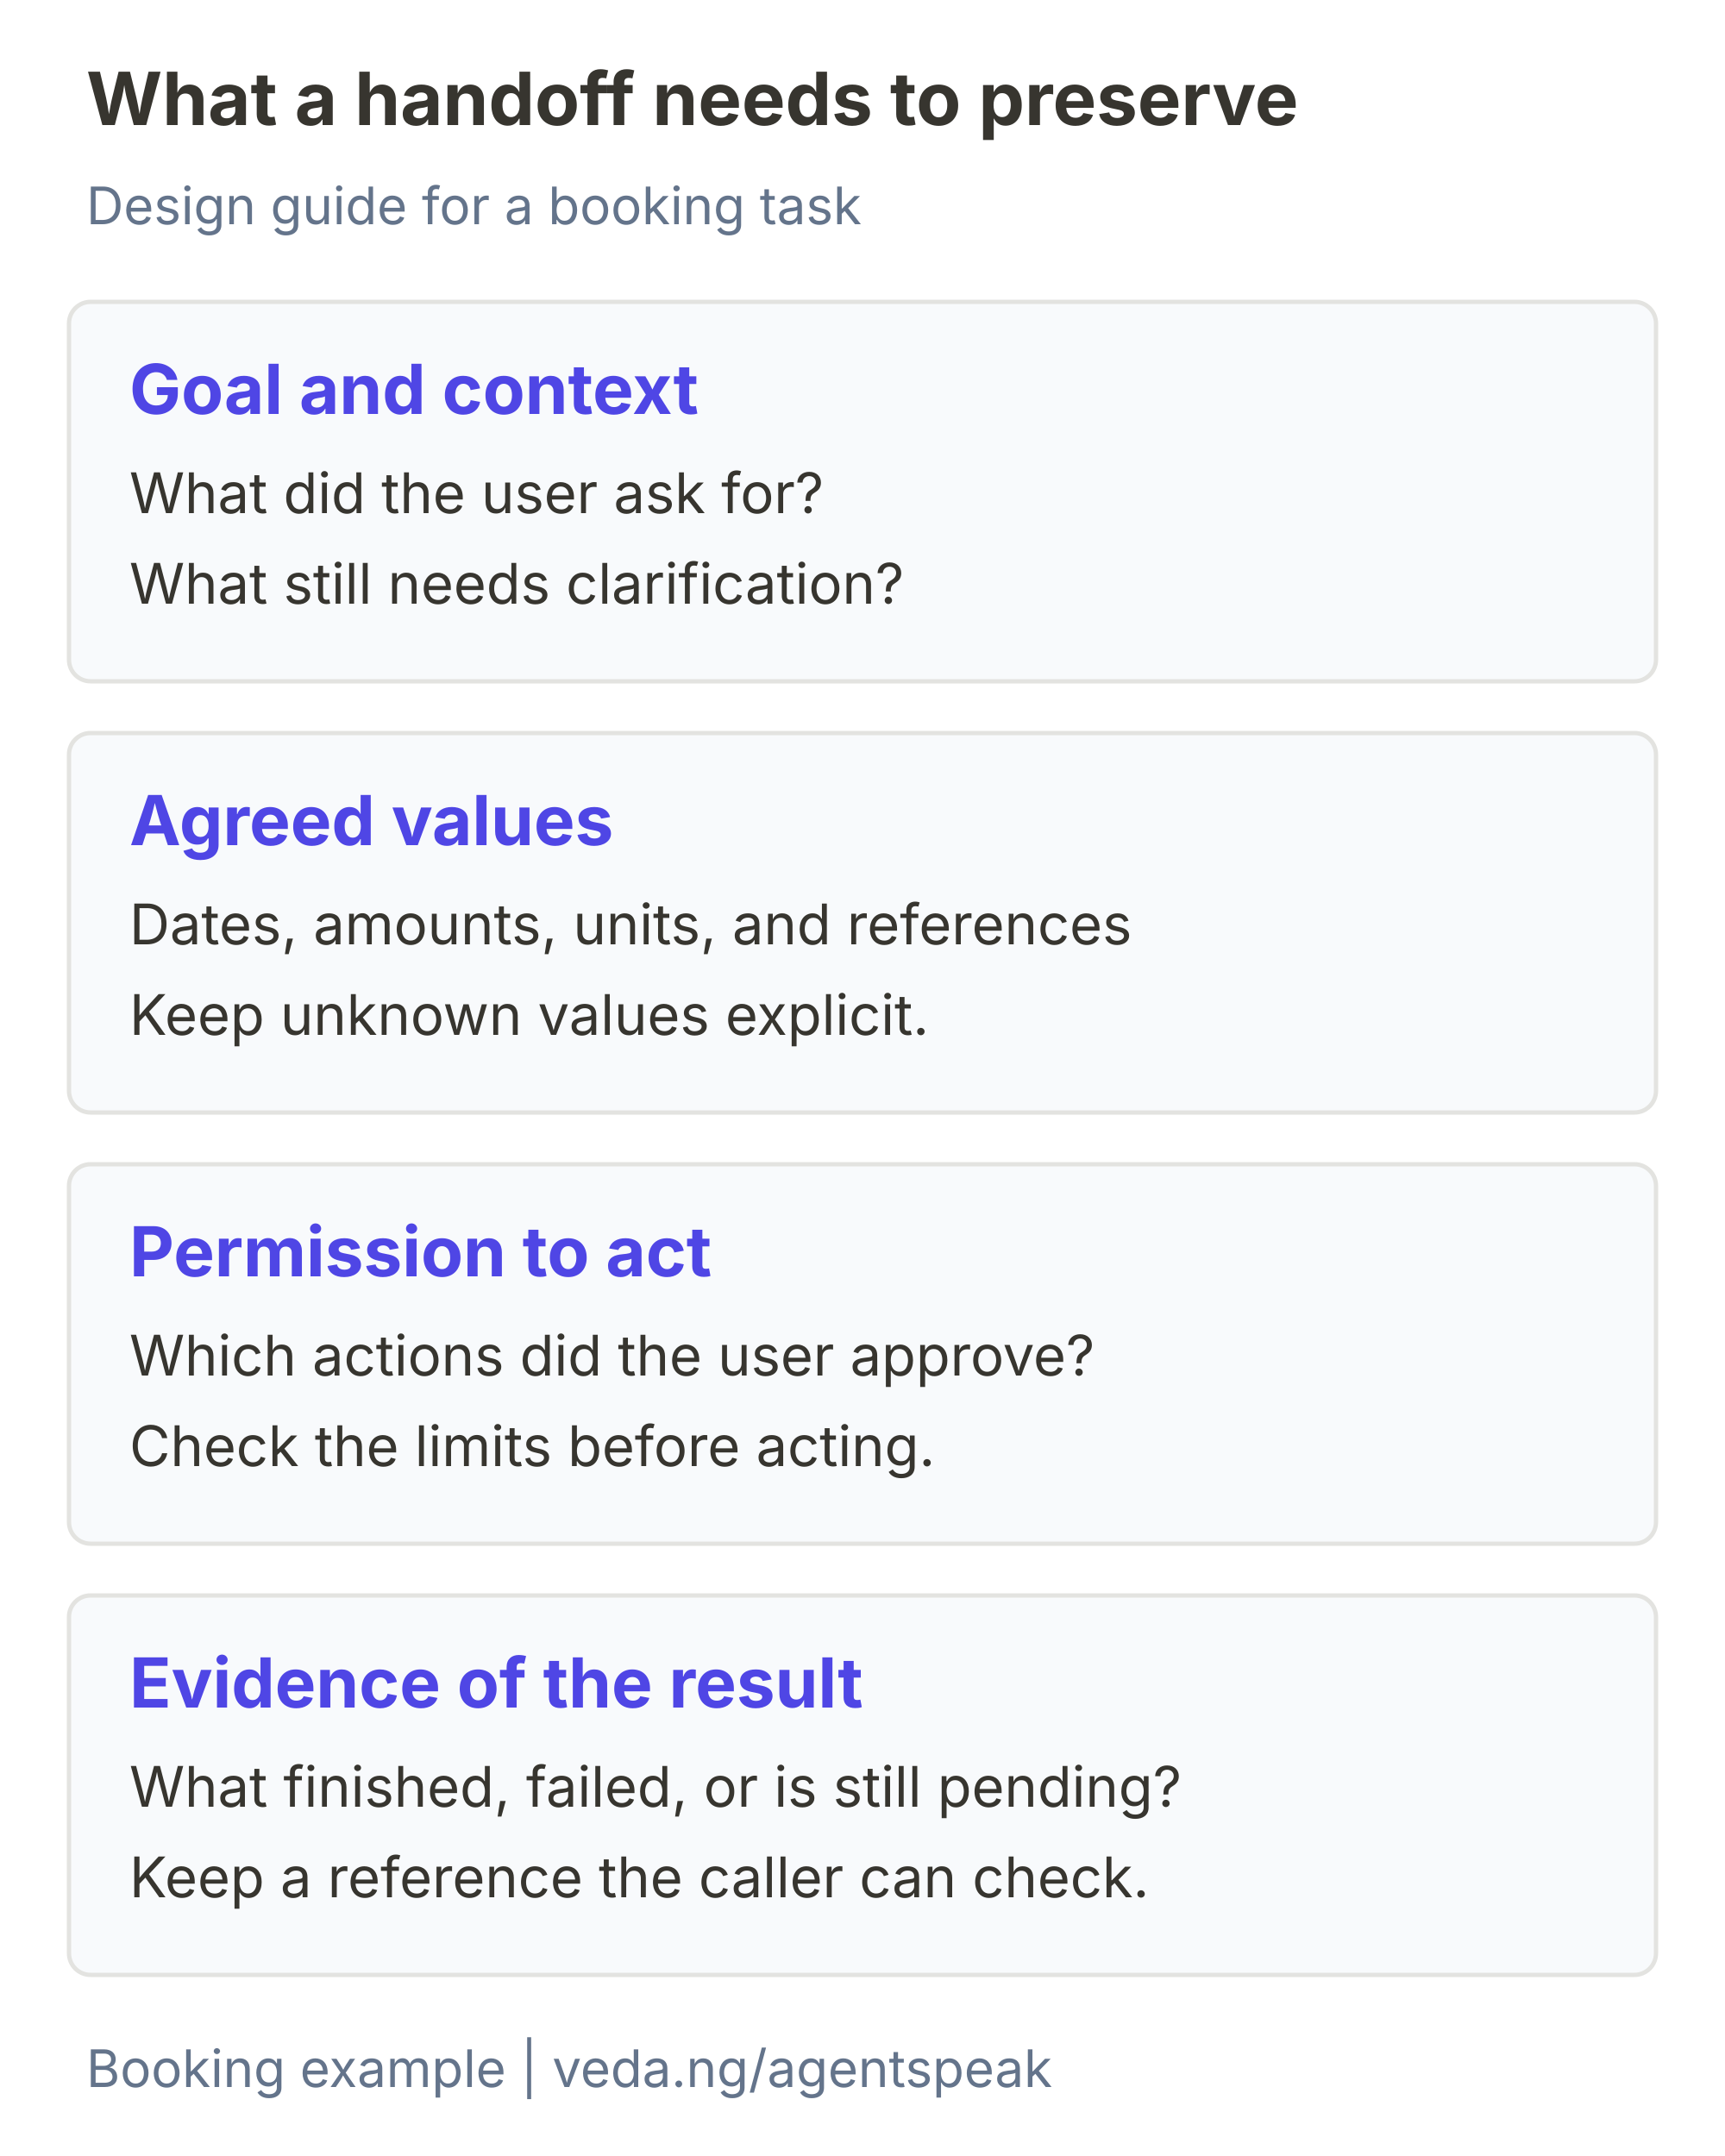
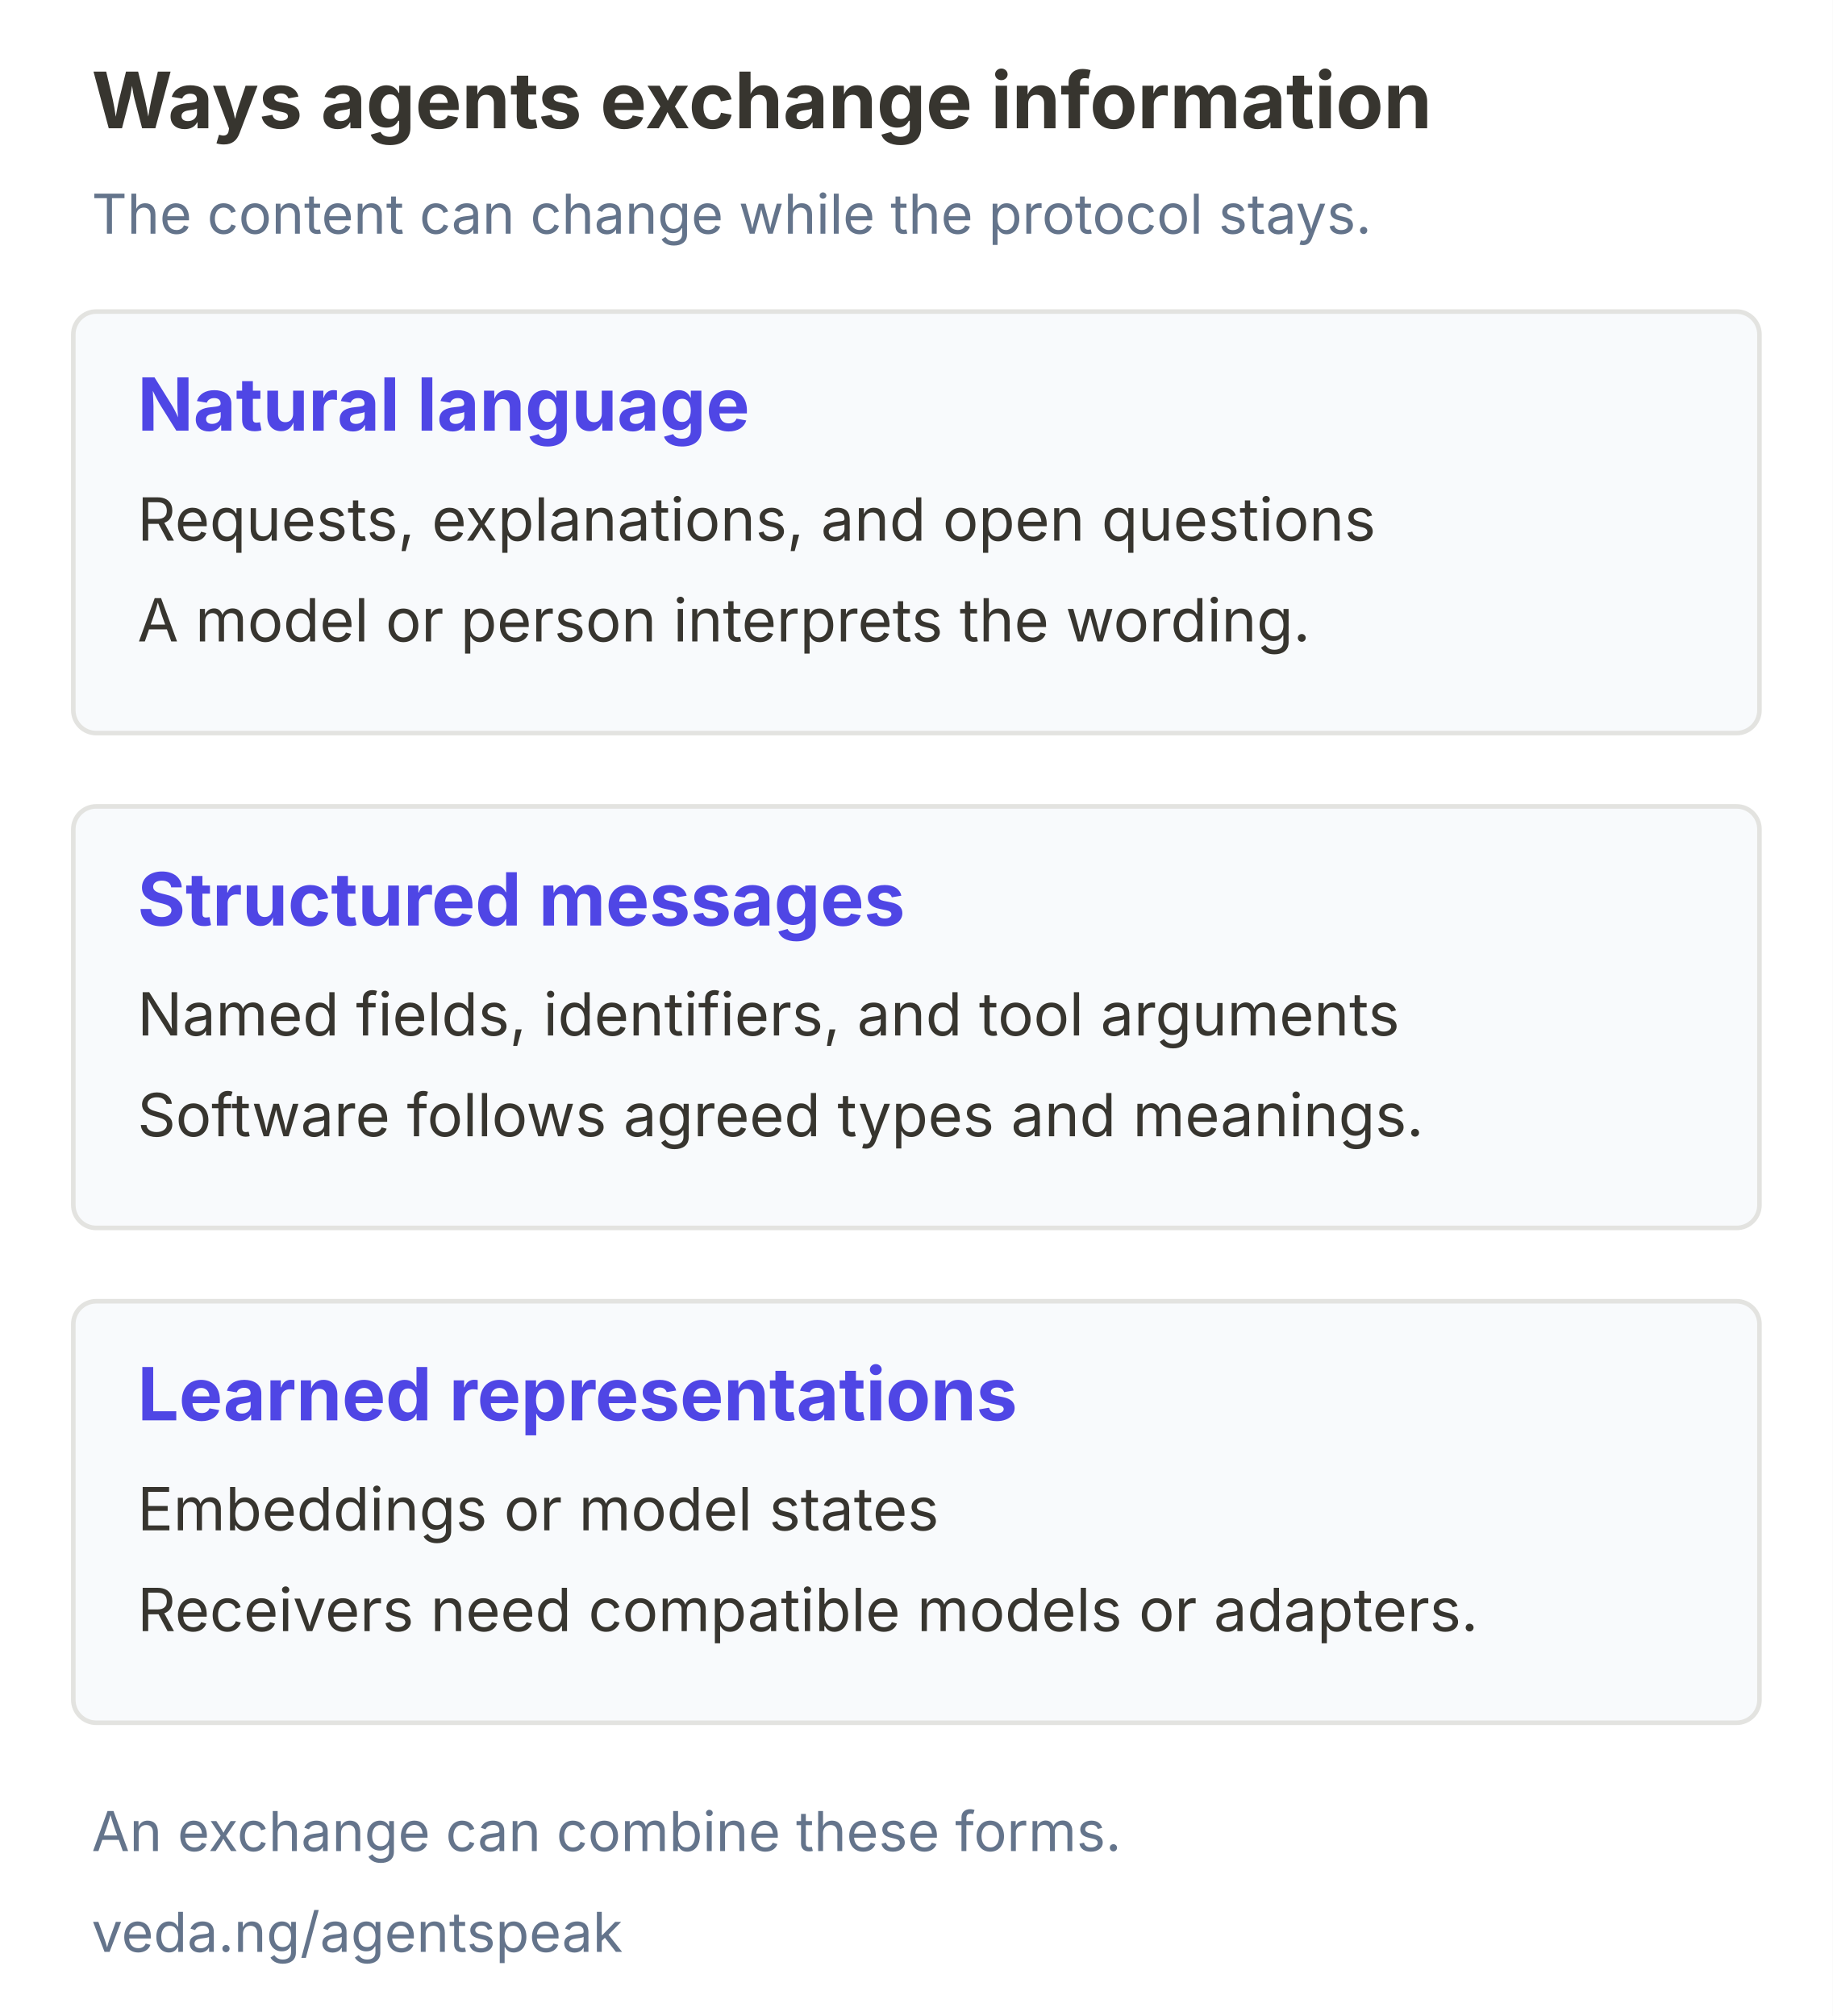
- <svg xmlns="http://www.w3.org/2000/svg" width="400" height="500" viewBox="0 0 400 500" role="img" aria-labelledby="title description">
-   <rect width="400" height="500" fill="#ffffff" />
+ <svg xmlns="http://www.w3.org/2000/svg" width="400" height="440" viewBox="0 0 400 440" role="img" aria-labelledby="title description">
+   <rect width="400" height="440" fill="#ffffff" />
  <g font-family="Inter, Arial, sans-serif" fill="#37352f">
-     <text x="20" y="29" font-size="17" font-weight="700">What a handoff needs to preserve</text>
-     <text x="20" y="52" font-size="12" fill="#64748b">Design guide for a booking task</text>
-     <rect x="16" y="70" width="368" height="88" rx="5" fill="#f8fafc" stroke="#e3e3e0" />
-     <text x="30" y="96" font-size="16" font-weight="700" fill="#4f46e5">Goal and context</text>
-     <text x="30" y="119" font-size="13">What did the user ask for?</text>
-     <text x="30" y="140" font-size="13">What still needs clarification?</text>
-     <rect x="16" y="170" width="368" height="88" rx="5" fill="#f8fafc" stroke="#e3e3e0" />
-     <text x="30" y="196" font-size="16" font-weight="700" fill="#4f46e5">Agreed values</text>
-     <text x="30" y="219" font-size="13">Dates, amounts, units, and references</text>
-     <text x="30" y="240" font-size="13">Keep unknown values explicit.</text>
-     <rect x="16" y="270" width="368" height="88" rx="5" fill="#f8fafc" stroke="#e3e3e0" />
-     <text x="30" y="296" font-size="16" font-weight="700" fill="#4f46e5">Permission to act</text>
-     <text x="30" y="319" font-size="13">Which actions did the user approve?</text>
-     <text x="30" y="340" font-size="13">Check the limits before acting.</text>
-     <rect x="16" y="370" width="368" height="88" rx="5" fill="#f8fafc" stroke="#e3e3e0" />
-     <text x="30" y="396" font-size="16" font-weight="700" fill="#4f46e5">Evidence of the result</text>
-     <text x="30" y="419" font-size="13">What finished, failed, or is still pending?</text>
-     <text x="30" y="440" font-size="13">Keep a reference the caller can check.</text>
-     <text x="20" y="484" font-size="12" fill="#64748b">Booking example | veda.ng/agentspeak</text>
+     <text x="20" y="28" font-size="17" font-weight="700">Ways agents exchange information</text>
+     <text x="20" y="51" font-size="12" fill="#64748b">The content can change while the protocol stays.</text>
+     <rect x="16" y="68" width="368" height="92" rx="5" fill="#f8fafc" stroke="#e3e3e0" />
+     <text x="30" y="94" font-size="16" font-weight="700" fill="#4f46e5">Natural language</text>
+     <text x="30" y="118" font-size="13">Requests, explanations, and open questions</text>
+     <text x="30" y="140" font-size="13">A model or person interprets the wording.</text>
+     <rect x="16" y="176" width="368" height="92" rx="5" fill="#f8fafc" stroke="#e3e3e0" />
+     <text x="30" y="202" font-size="16" font-weight="700" fill="#4f46e5">Structured messages</text>
+     <text x="30" y="226" font-size="13">Named fields, identifiers, and tool arguments</text>
+     <text x="30" y="248" font-size="13">Software follows agreed types and meanings.</text>
+     <rect x="16" y="284" width="368" height="92" rx="5" fill="#f8fafc" stroke="#e3e3e0" />
+     <text x="30" y="310" font-size="16" font-weight="700" fill="#4f46e5">Learned representations</text>
+     <text x="30" y="334" font-size="13">Embeddings or model states</text>
+     <text x="30" y="356" font-size="13">Receivers need compatible models or adapters.</text>
+     <text x="20" y="404" font-size="12" fill="#64748b">An exchange can combine these forms.</text>
+     <text x="20" y="426" font-size="12" fill="#64748b">veda.ng/agentspeak</text>
  </g>
</svg>
